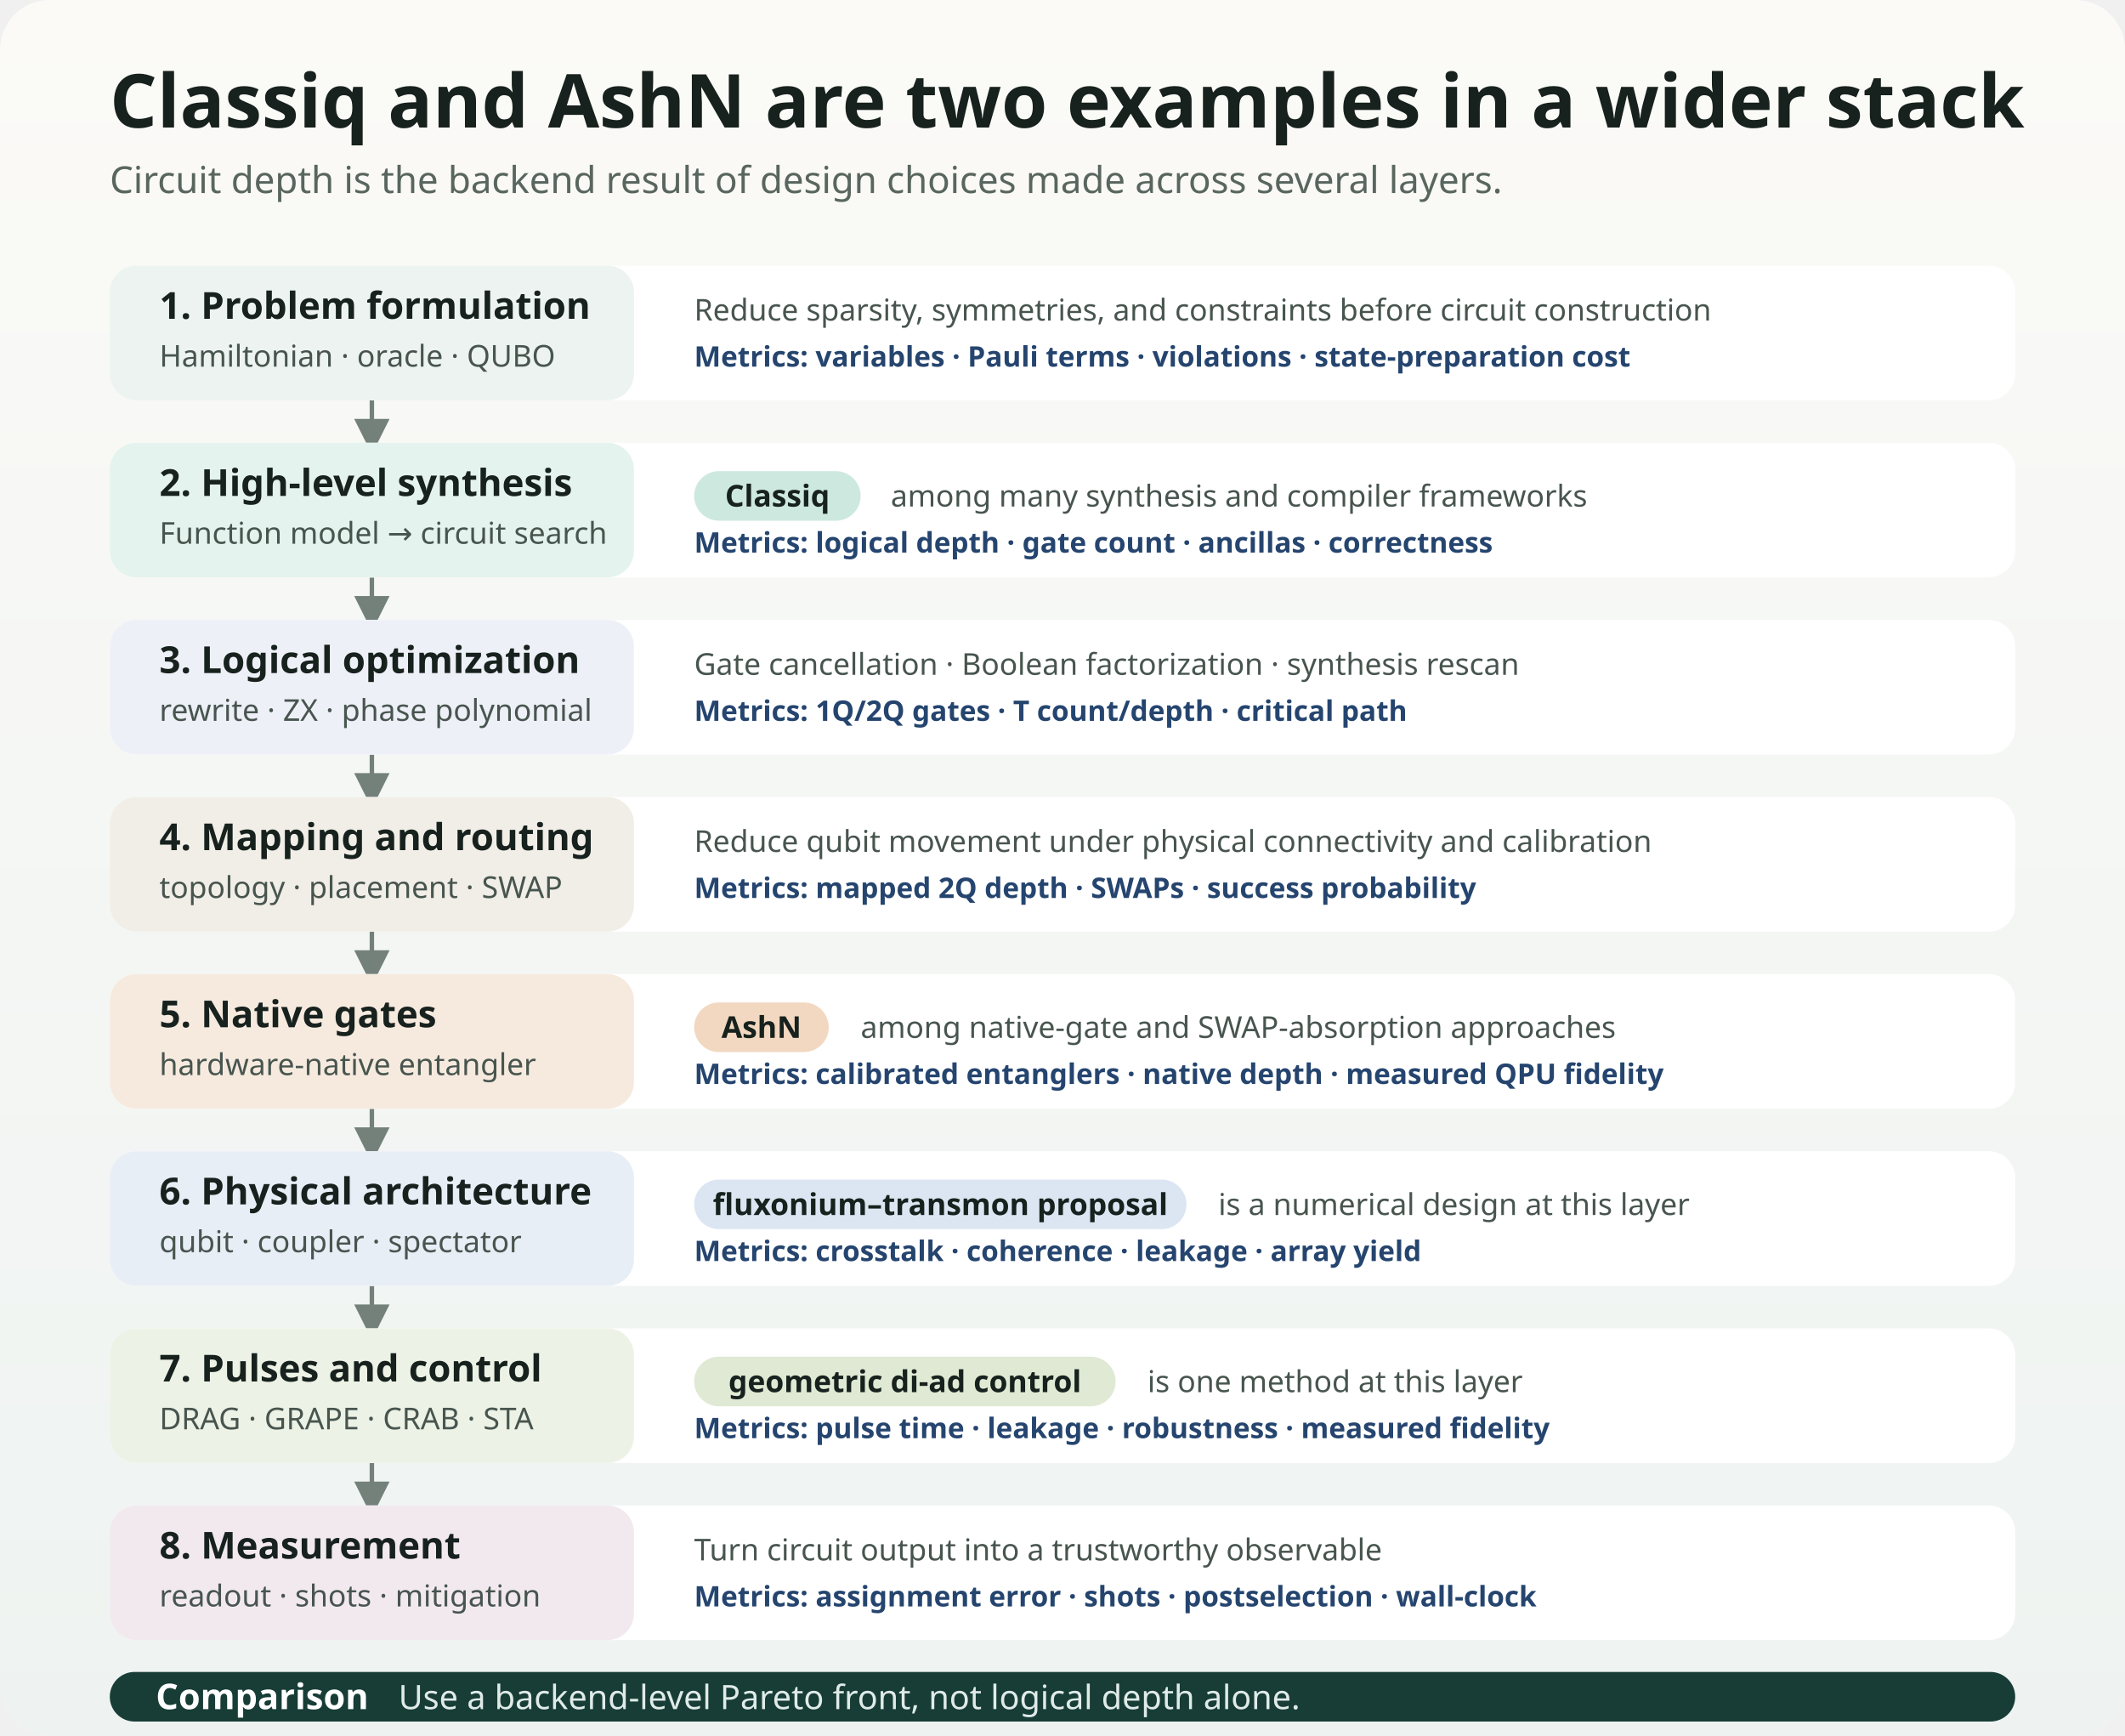
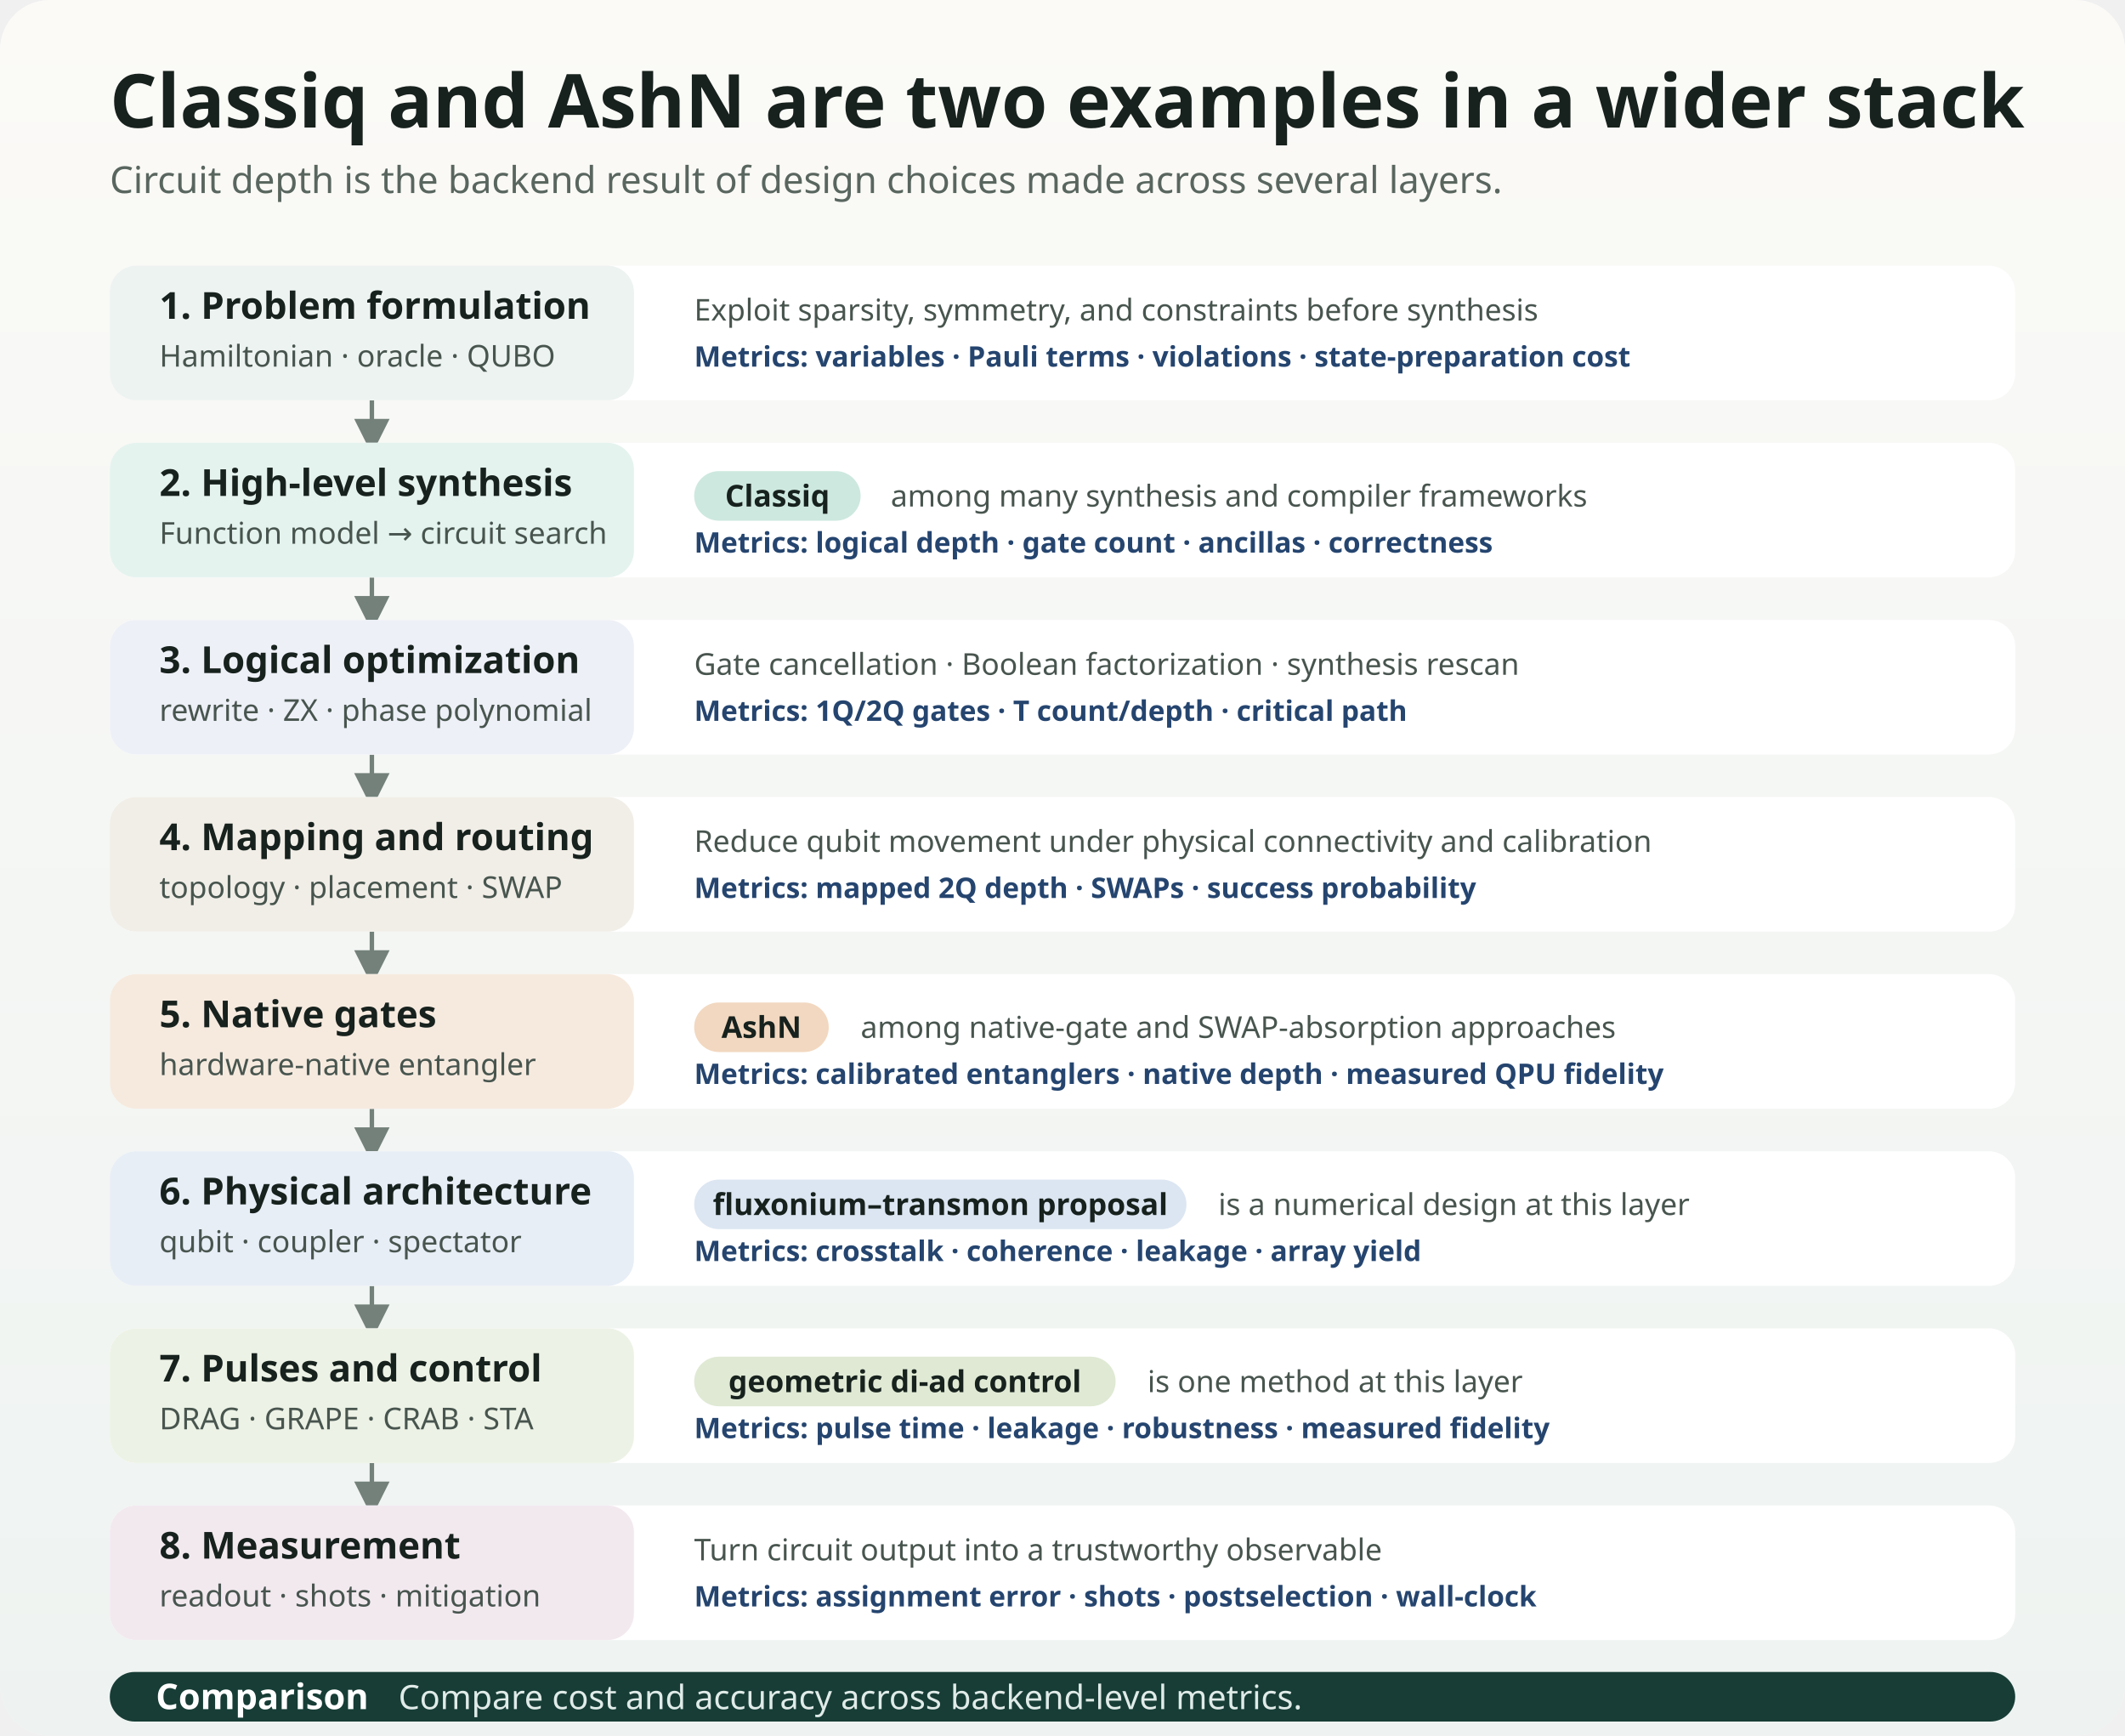
<svg xmlns="http://www.w3.org/2000/svg" width="1200" height="980" viewBox="0 0 1200 980" role="img" aria-labelledby="title desc">
  <defs>
    <linearGradient id="bg" x1="0" y1="0" x2="0" y2="1">
      <stop offset="0" stop-color="#fbfaf7" />
      <stop offset="1" stop-color="#eef3f1" />
    </linearGradient>
    <marker id="arrow" markerWidth="8" markerHeight="8" refX="7" refY="4" orient="auto">
      <path d="M0,0 L8,4 L0,8 Z" fill="#73817a" />
    </marker>
    <style>
      text { font-family: "Noto Sans KR", "Apple SD Gothic Neo", "Malgun Gothic", sans-serif; fill: #17211d; }
      .title { font-size: 42px; font-weight: 700; }
      .subtitle { font-size: 21px; fill: #59665f; }
      .stage { font-size: 21px; font-weight: 700; }
      .examples { font-size: 17px; fill: #48554f; }
      .metric { font-size: 16px; font-weight: 600; fill: #25456f; }
      .tag { font-size: 17px; font-weight: 700; }
      .foot { font-size: 19px; fill: #e0ebe8; }
      .footstrong { font-size: 20px; font-weight: 700; fill: #ffffff; }
    </style>
  </defs>
  <rect width="1200" height="980" rx="28" fill="url(#bg)" />
  <text x="62" y="72" class="title">Classiq and AshN are two examples in a wider stack</text>
  <text x="62" y="109" class="subtitle">Circuit depth is the backend result of design choices made across several layers.</text>
  <g stroke="#73817a" stroke-width="2.5" fill="none" marker-end="url(#arrow)">
    <path d="M210 226 V254" />
    <path d="M210 326 V354" />
    <path d="M210 426 V454" />
    <path d="M210 526 V554" />
    <path d="M210 626 V654" />
    <path d="M210 726 V754" />
    <path d="M210 826 V854" />
  </g>
  <g>
    <rect x="62" y="150" width="1076" height="76" rx="15" fill="#ffffff" />
    <rect x="62" y="150" width="296" height="76" rx="15" fill="#edf3f1" />
    <text x="90" y="180" class="stage">1. Problem formulation</text>
    <text x="90" y="207" class="examples">Hamiltonian · oracle · QUBO</text>
-     <text x="392" y="181" class="examples">Reduce sparsity, symmetries, and constraints before circuit construction</text>
+     <text x="392" y="181" class="examples">Exploit sparsity, symmetry, and constraints before synthesis</text>
    <text x="392" y="207" class="metric">Metrics: variables · Pauli terms · violations · state-preparation cost</text>
    <rect x="62" y="250" width="1076" height="76" rx="15" fill="#ffffff" />
    <rect x="62" y="250" width="296" height="76" rx="15" fill="#e5f3ef" />
    <text x="90" y="280" class="stage">2. High-level synthesis</text>
    <text x="90" y="307" class="examples">Function model → circuit search</text>
    <rect x="392" y="266" width="94" height="28" rx="14" fill="#cde8df" />
    <text x="439" y="286" text-anchor="middle" class="tag" fill="#0f6d62">Classiq</text>
    <text x="503" y="286" class="examples">among many synthesis and compiler frameworks</text>
    <text x="392" y="312" class="metric">Metrics: logical depth · gate count · ancillas · correctness</text>
    <rect x="62" y="350" width="1076" height="76" rx="15" fill="#ffffff" />
    <rect x="62" y="350" width="296" height="76" rx="15" fill="#eef0f7" />
    <text x="90" y="380" class="stage">3. Logical optimization</text>
    <text x="90" y="407" class="examples">rewrite · ZX · phase polynomial</text>
    <text x="392" y="381" class="examples">Gate cancellation · Boolean factorization · synthesis rescan</text>
    <text x="392" y="407" class="metric">Metrics: 1Q/2Q gates · T count/depth · critical path</text>
    <rect x="62" y="450" width="1076" height="76" rx="15" fill="#ffffff" />
    <rect x="62" y="450" width="296" height="76" rx="15" fill="#f1eee7" />
    <text x="90" y="480" class="stage">4. Mapping and routing</text>
    <text x="90" y="507" class="examples">topology · placement · SWAP</text>
    <text x="392" y="481" class="examples">Reduce qubit movement under physical connectivity and calibration</text>
    <text x="392" y="507" class="metric">Metrics: mapped 2Q depth · SWAPs · success probability</text>
    <rect x="62" y="550" width="1076" height="76" rx="15" fill="#ffffff" />
    <rect x="62" y="550" width="296" height="76" rx="15" fill="#f6eadf" />
    <text x="90" y="580" class="stage">5. Native gates</text>
    <text x="90" y="607" class="examples">hardware-native entangler</text>
    <rect x="392" y="566" width="76" height="28" rx="14" fill="#f2d8c0" />
    <text x="430" y="586" text-anchor="middle" class="tag" fill="#955013">AshN</text>
    <text x="486" y="586" class="examples">among native-gate and SWAP-absorption approaches</text>
    <text x="392" y="612" class="metric">Metrics: calibrated entanglers · native depth · measured QPU fidelity</text>
    <rect x="62" y="650" width="1076" height="76" rx="15" fill="#ffffff" />
    <rect x="62" y="650" width="296" height="76" rx="15" fill="#e8eef6" />
    <text x="90" y="680" class="stage">6. Physical architecture</text>
    <text x="90" y="707" class="examples">qubit · coupler · spectator</text>
    <rect x="392" y="666" width="278" height="28" rx="14" fill="#dce6f2" />
    <text x="531" y="686" text-anchor="middle" class="tag" fill="#315887">fluxonium–transmon proposal</text>
    <text x="688" y="686" class="examples">is a numerical design at this layer</text>
    <text x="392" y="712" class="metric">Metrics: crosstalk · coherence · leakage · array yield</text>
    <rect x="62" y="750" width="1076" height="76" rx="15" fill="#ffffff" />
    <rect x="62" y="750" width="296" height="76" rx="15" fill="#edf2e6" />
    <text x="90" y="780" class="stage">7. Pulses and control</text>
    <text x="90" y="807" class="examples">DRAG · GRAPE · CRAB · STA</text>
    <rect x="392" y="766" width="238" height="28" rx="14" fill="#dfe9d4" />
    <text x="511" y="786" text-anchor="middle" class="tag" fill="#4c6635">geometric di-ad control</text>
    <text x="648" y="786" class="examples">is one method at this layer</text>
    <text x="392" y="812" class="metric">Metrics: pulse time · leakage · robustness · measured fidelity</text>
    <rect x="62" y="850" width="1076" height="76" rx="15" fill="#ffffff" />
    <rect x="62" y="850" width="296" height="76" rx="15" fill="#f2e9ef" />
    <text x="90" y="880" class="stage">8. Measurement</text>
    <text x="90" y="907" class="examples">readout · shots · mitigation</text>
    <text x="392" y="881" class="examples">Turn circuit output into a trustworthy observable</text>
    <text x="392" y="907" class="metric">Metrics: assignment error · shots · postselection · wall-clock</text>
  </g>
  <rect x="62" y="944" width="1076" height="28" rx="14" fill="#173d36" />
  <text x="88" y="965" class="footstrong">Comparison</text>
-   <text x="225" y="965" class="foot">Use a backend-level Pareto front, not logical depth alone.</text>
+   <text x="225" y="965" class="foot">Compare cost and accuracy across backend-level metrics.</text>
</svg>
